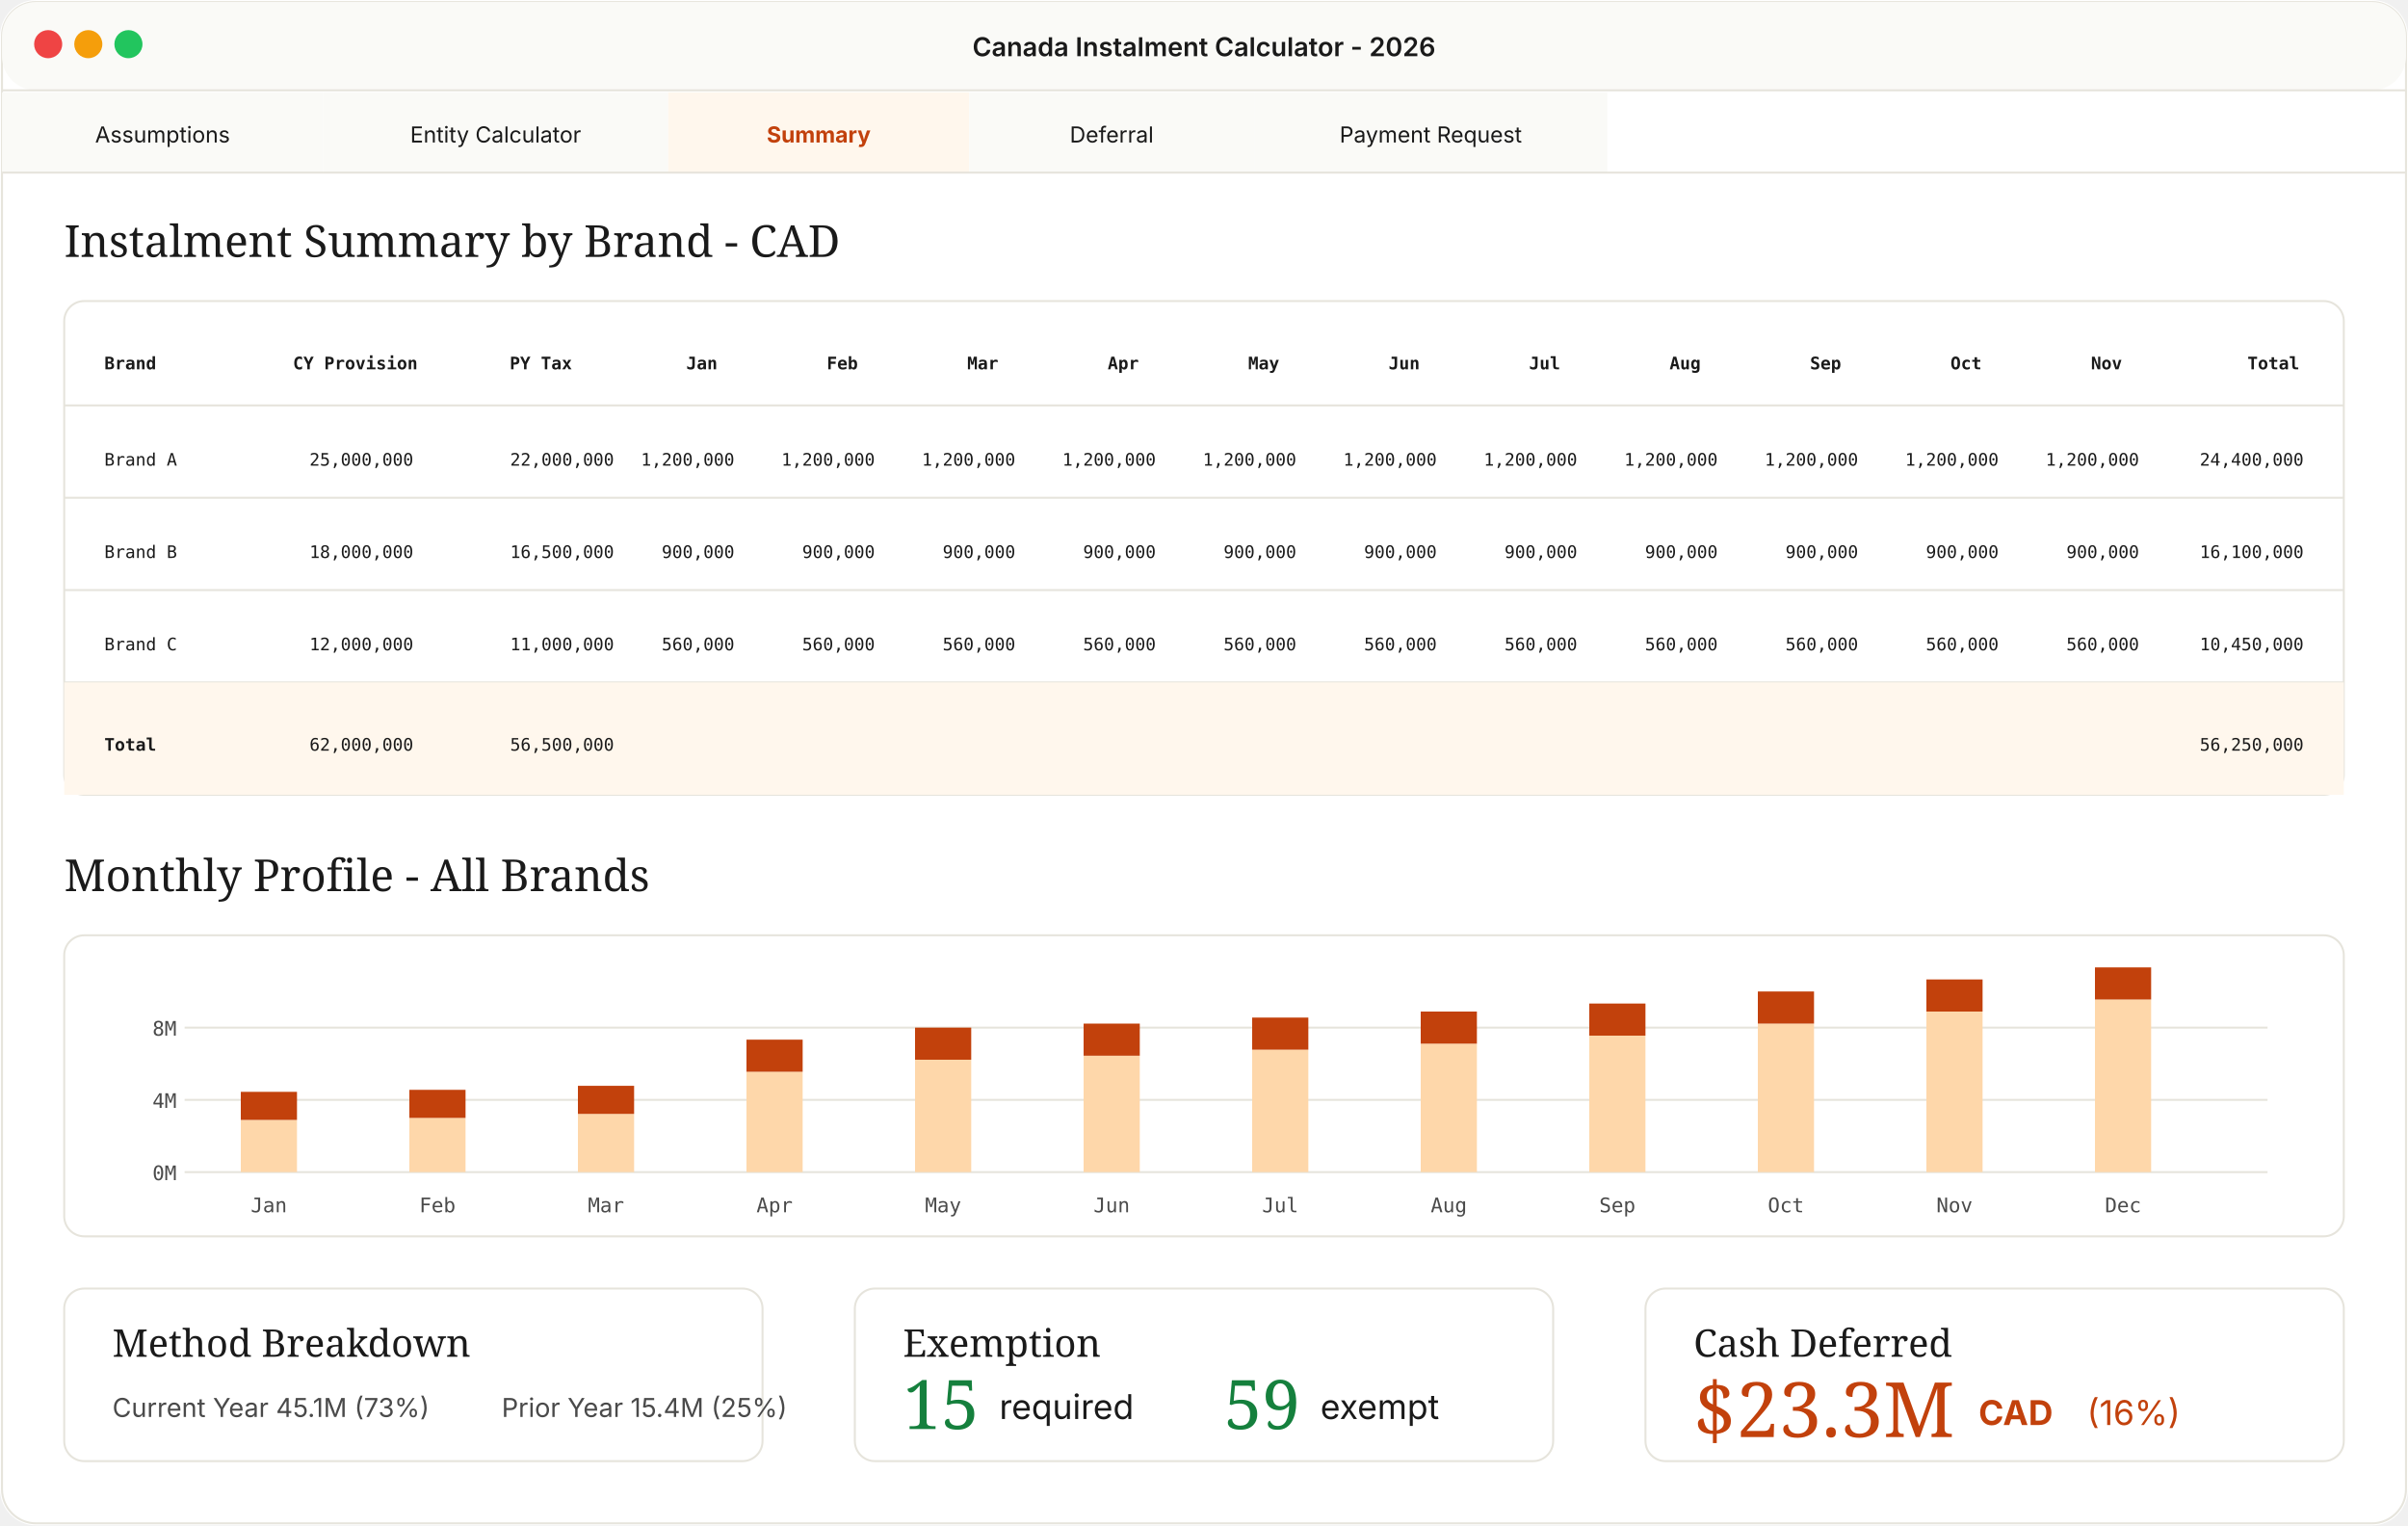
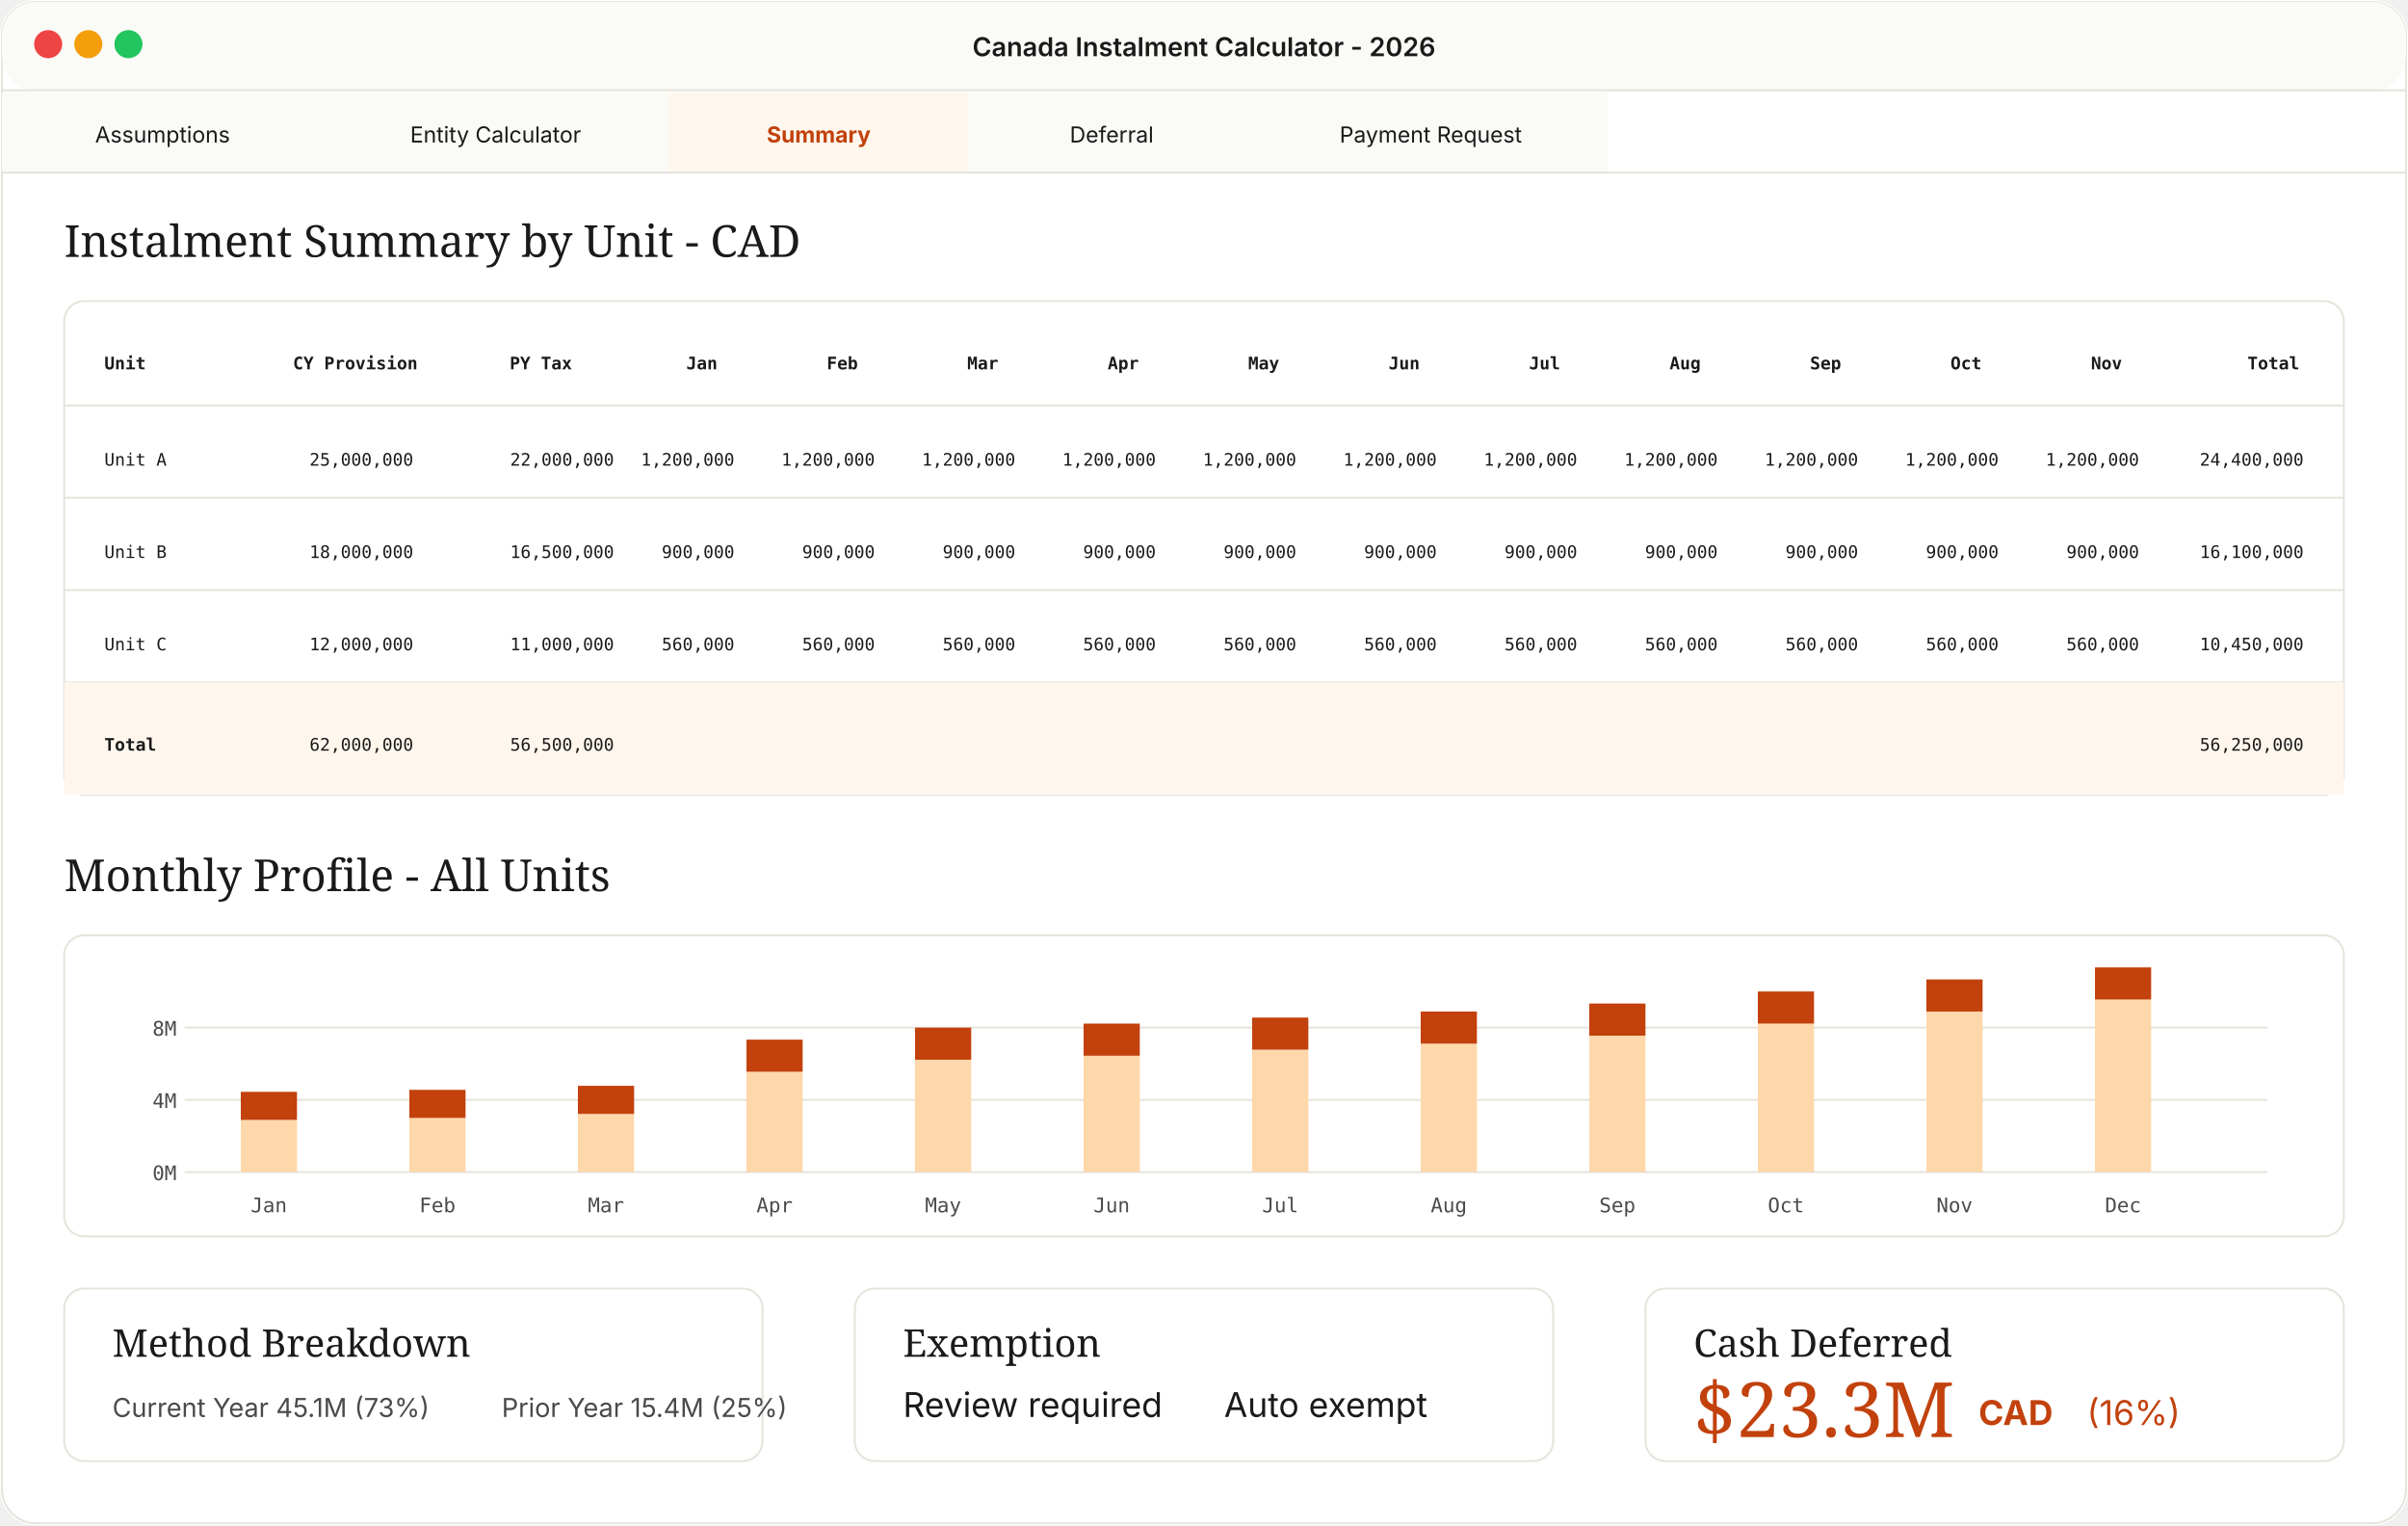
<svg xmlns="http://www.w3.org/2000/svg" width="1200" height="760" viewBox="0 0 1200 760" fill="none">
  <rect width="1200" height="760" rx="18" fill="#ffffff" />
  <rect x="1" y="1" width="1198" height="758" rx="17" stroke="#e6e4dc" />
  <rect x="1" y="1" width="1198" height="44" rx="17" fill="#fafaf7" />
  <path d="M1 45H1199" stroke="#e6e4dc" />
  <circle cx="24" cy="22" r="7" fill="#ef4444" />
  <circle cx="44" cy="22" r="7" fill="#f59e0b" />
  <circle cx="64" cy="22" r="7" fill="#22c55e" />
  <text x="600" y="28" text-anchor="middle" font-family="Inter, Arial, sans-serif" font-size="13" font-weight="600" fill="#1a1a1a">Canada Instalment Calculator - 2026</text>
  <g font-family="Inter, Arial, sans-serif" font-size="11" fill="#1a1a1a">
    <rect x="1" y="46" width="160" height="40" fill="#fafaf7" />
    <text x="81" y="71" text-anchor="middle">Assumptions</text>
    <rect x="161" y="46" width="172" height="40" fill="#fafaf7" />
    <text x="247" y="71" text-anchor="middle">Entity Calculator</text>
    <rect x="333" y="46" width="150" height="40" fill="#fff7ed" />
    <text x="408" y="71" text-anchor="middle" fill="#c2410c" font-weight="700">Summary</text>
    <rect x="483" y="46" width="142" height="40" fill="#fafaf7" />
    <text x="554" y="71" text-anchor="middle">Deferral</text>
    <rect x="625" y="46" width="176" height="40" fill="#fafaf7" />
    <text x="713" y="71" text-anchor="middle">Payment Request</text>
    <path d="M1 86H1199M333 86H483" stroke="#e6e4dc" />
  </g>
-   <text x="32" y="128" font-family="Fraunces, Georgia, serif" font-size="22" font-weight="500" fill="#1a1a1a">Instalment Summary by Brand - CAD</text>
+   <text x="32" y="128" font-family="Fraunces, Georgia, serif" font-size="22" font-weight="500" fill="#1a1a1a">Instalment Summary by Unit - CAD</text>
  <rect x="32" y="150" width="1136" height="246" rx="10" fill="#ffffff" stroke="#e6e4dc" />
  <g font-family="JetBrains Mono, monospace" font-size="8.6" fill="#1a1a1a">
-     <text x="52" y="184" font-weight="700">Brand</text>
+     <text x="52" y="184" font-weight="700">Unit</text>
    <text x="146" y="184" font-weight="700">CY Provision</text>
    <text x="254" y="184" font-weight="700">PY Tax</text>
    <text x="342" y="184" font-weight="700">Jan</text>
    <text x="412" y="184" font-weight="700">Feb</text>
    <text x="482" y="184" font-weight="700">Mar</text>
    <text x="552" y="184" font-weight="700">Apr</text>
    <text x="622" y="184" font-weight="700">May</text>
    <text x="692" y="184" font-weight="700">Jun</text>
    <text x="762" y="184" font-weight="700">Jul</text>
    <text x="832" y="184" font-weight="700">Aug</text>
    <text x="902" y="184" font-weight="700">Sep</text>
    <text x="972" y="184" font-weight="700">Oct</text>
    <text x="1042" y="184" font-weight="700">Nov</text>
    <text x="1120" y="184" font-weight="700">Total</text>
    <path d="M32 202H1168M32 248H1168M32 294H1168M32 340H1168" stroke="#e6e4dc" />
-     <text x="52" y="232">Brand A</text>
+     <text x="52" y="232">Unit A</text>
    <text x="206" y="232" text-anchor="end">25,000,000</text>
    <text x="306" y="232" text-anchor="end">22,000,000</text>
    <text x="366" y="232" text-anchor="end">1,200,000</text>
    <text x="436" y="232" text-anchor="end">1,200,000</text>
    <text x="506" y="232" text-anchor="end">1,200,000</text>
    <text x="576" y="232" text-anchor="end">1,200,000</text>
    <text x="646" y="232" text-anchor="end">1,200,000</text>
    <text x="716" y="232" text-anchor="end">1,200,000</text>
    <text x="786" y="232" text-anchor="end">1,200,000</text>
    <text x="856" y="232" text-anchor="end">1,200,000</text>
    <text x="926" y="232" text-anchor="end">1,200,000</text>
    <text x="996" y="232" text-anchor="end">1,200,000</text>
    <text x="1066" y="232" text-anchor="end">1,200,000</text>
    <text x="1148" y="232" text-anchor="end">24,400,000</text>
-     <text x="52" y="278">Brand B</text>
+     <text x="52" y="278">Unit B</text>
    <text x="206" y="278" text-anchor="end">18,000,000</text>
    <text x="306" y="278" text-anchor="end">16,500,000</text>
    <text x="366" y="278" text-anchor="end">900,000</text>
    <text x="436" y="278" text-anchor="end">900,000</text>
    <text x="506" y="278" text-anchor="end">900,000</text>
    <text x="576" y="278" text-anchor="end">900,000</text>
    <text x="646" y="278" text-anchor="end">900,000</text>
    <text x="716" y="278" text-anchor="end">900,000</text>
    <text x="786" y="278" text-anchor="end">900,000</text>
    <text x="856" y="278" text-anchor="end">900,000</text>
    <text x="926" y="278" text-anchor="end">900,000</text>
    <text x="996" y="278" text-anchor="end">900,000</text>
    <text x="1066" y="278" text-anchor="end">900,000</text>
    <text x="1148" y="278" text-anchor="end">16,100,000</text>
-     <text x="52" y="324">Brand C</text>
+     <text x="52" y="324">Unit C</text>
    <text x="206" y="324" text-anchor="end">12,000,000</text>
    <text x="306" y="324" text-anchor="end">11,000,000</text>
    <text x="366" y="324" text-anchor="end">560,000</text>
    <text x="436" y="324" text-anchor="end">560,000</text>
    <text x="506" y="324" text-anchor="end">560,000</text>
    <text x="576" y="324" text-anchor="end">560,000</text>
    <text x="646" y="324" text-anchor="end">560,000</text>
    <text x="716" y="324" text-anchor="end">560,000</text>
    <text x="786" y="324" text-anchor="end">560,000</text>
    <text x="856" y="324" text-anchor="end">560,000</text>
    <text x="926" y="324" text-anchor="end">560,000</text>
    <text x="996" y="324" text-anchor="end">560,000</text>
    <text x="1066" y="324" text-anchor="end">560,000</text>
    <text x="1148" y="324" text-anchor="end">10,450,000</text>
    <rect x="32" y="340" width="1136" height="56" fill="#fff7ed" />
    <text x="52" y="374" font-weight="700">Total</text>
    <text x="206" y="374" text-anchor="end">62,000,000</text>
    <text x="306" y="374" text-anchor="end">56,500,000</text>
    <text x="1148" y="374" text-anchor="end">56,250,000</text>
  </g>
-   <text x="32" y="444" font-family="Fraunces, Georgia, serif" font-size="22" font-weight="500" fill="#1a1a1a">Monthly Profile - All Brands</text>
+   <text x="32" y="444" font-family="Fraunces, Georgia, serif" font-size="22" font-weight="500" fill="#1a1a1a">Monthly Profile - All Units</text>
  <rect x="32" y="466" width="1136" height="150" rx="10" fill="#ffffff" stroke="#e6e4dc" />
  <path d="M92 584H1130M92 548H1130M92 512H1130" stroke="#e6e4dc" />
  <g>
    <rect x="120" y="558" width="28" height="26" fill="#fed7aa" />
    <rect x="120" y="544" width="28" height="14" fill="#c2410c" />
    <rect x="204" y="557" width="28" height="27" fill="#fed7aa" />
    <rect x="204" y="543" width="28" height="14" fill="#c2410c" />
    <rect x="288" y="555" width="28" height="29" fill="#fed7aa" />
    <rect x="288" y="541" width="28" height="14" fill="#c2410c" />
    <rect x="372" y="534" width="28" height="50" fill="#fed7aa" />
    <rect x="372" y="518" width="28" height="16" fill="#c2410c" />
    <rect x="456" y="528" width="28" height="56" fill="#fed7aa" />
    <rect x="456" y="512" width="28" height="16" fill="#c2410c" />
    <rect x="540" y="526" width="28" height="58" fill="#fed7aa" />
    <rect x="540" y="510" width="28" height="16" fill="#c2410c" />
    <rect x="624" y="523" width="28" height="61" fill="#fed7aa" />
    <rect x="624" y="507" width="28" height="16" fill="#c2410c" />
    <rect x="708" y="520" width="28" height="64" fill="#fed7aa" />
    <rect x="708" y="504" width="28" height="16" fill="#c2410c" />
    <rect x="792" y="516" width="28" height="68" fill="#fed7aa" />
    <rect x="792" y="500" width="28" height="16" fill="#c2410c" />
    <rect x="876" y="510" width="28" height="74" fill="#fed7aa" />
    <rect x="876" y="494" width="28" height="16" fill="#c2410c" />
    <rect x="960" y="504" width="28" height="80" fill="#fed7aa" />
    <rect x="960" y="488" width="28" height="16" fill="#c2410c" />
    <rect x="1044" y="498" width="28" height="86" fill="#fed7aa" />
    <rect x="1044" y="482" width="28" height="16" fill="#c2410c" />
  </g>
  <g font-family="JetBrains Mono, monospace" font-size="10" fill="#4a4a4a">
    <text x="88" y="588" text-anchor="end">0M</text>
    <text x="88" y="552" text-anchor="end">4M</text>
    <text x="88" y="516" text-anchor="end">8M</text>
    <text x="134" y="604" text-anchor="middle">Jan</text>
    <text x="218" y="604" text-anchor="middle">Feb</text>
    <text x="302" y="604" text-anchor="middle">Mar</text>
    <text x="386" y="604" text-anchor="middle">Apr</text>
    <text x="470" y="604" text-anchor="middle">May</text>
    <text x="554" y="604" text-anchor="middle">Jun</text>
    <text x="638" y="604" text-anchor="middle">Jul</text>
    <text x="722" y="604" text-anchor="middle">Aug</text>
    <text x="806" y="604" text-anchor="middle">Sep</text>
    <text x="890" y="604" text-anchor="middle">Oct</text>
    <text x="974" y="604" text-anchor="middle">Nov</text>
    <text x="1058" y="604" text-anchor="middle">Dec</text>
  </g>
  <rect x="32" y="642" width="348" height="86" rx="10" fill="#ffffff" stroke="#e6e4dc" />
  <text x="56" y="676" font-family="Fraunces, Georgia, serif" font-size="19" font-weight="500" fill="#1a1a1a">Method Breakdown</text>
  <text x="56" y="706" font-family="Inter, Arial, sans-serif" font-size="13" fill="#4a4a4a">Current Year 45.1M (73%)</text>
  <text x="250" y="706" font-family="Inter, Arial, sans-serif" font-size="13" fill="#4a4a4a">Prior Year 15.4M (25%)</text>
  <rect x="426" y="642" width="348" height="86" rx="10" fill="#ffffff" stroke="#e6e4dc" />
  <text x="450" y="676" font-family="Fraunces, Georgia, serif" font-size="19" font-weight="500" fill="#1a1a1a">Exemption</text>
-   <text x="450" y="712" font-family="Fraunces, Georgia, serif" font-size="34" font-weight="500" fill="#15803d">15</text>
-   <text x="498" y="707" font-family="Inter, Arial, sans-serif" font-size="17" fill="#1a1a1a">required</text>
-   <text x="610" y="712" font-family="Fraunces, Georgia, serif" font-size="34" font-weight="500" fill="#15803d">59</text>
-   <text x="658" y="707" font-family="Inter, Arial, sans-serif" font-size="17" fill="#1a1a1a">exempt</text>
+   <text x="450" y="706" font-family="Inter, Arial, sans-serif" font-size="17" fill="#1a1a1a">Review required</text>
+   <text x="610" y="706" font-family="Inter, Arial, sans-serif" font-size="17" fill="#1a1a1a">Auto exempt</text>
  <rect x="820" y="642" width="348" height="86" rx="10" fill="#ffffff" stroke="#e6e4dc" />
  <text x="844" y="676" font-family="Fraunces, Georgia, serif" font-size="19" font-weight="500" fill="#1a1a1a">Cash Deferred</text>
  <text x="844" y="716" font-family="Fraunces, Georgia, serif" font-size="38" font-weight="500" fill="#c2410c">$23.3M</text>
  <text x="986" y="710" font-family="Inter, Arial, sans-serif" font-size="17" font-weight="700" fill="#c2410c">CAD</text>
  <text x="1040" y="710" font-family="Inter, Arial, sans-serif" font-size="17" fill="#c2410c">(16%)</text>
</svg>
